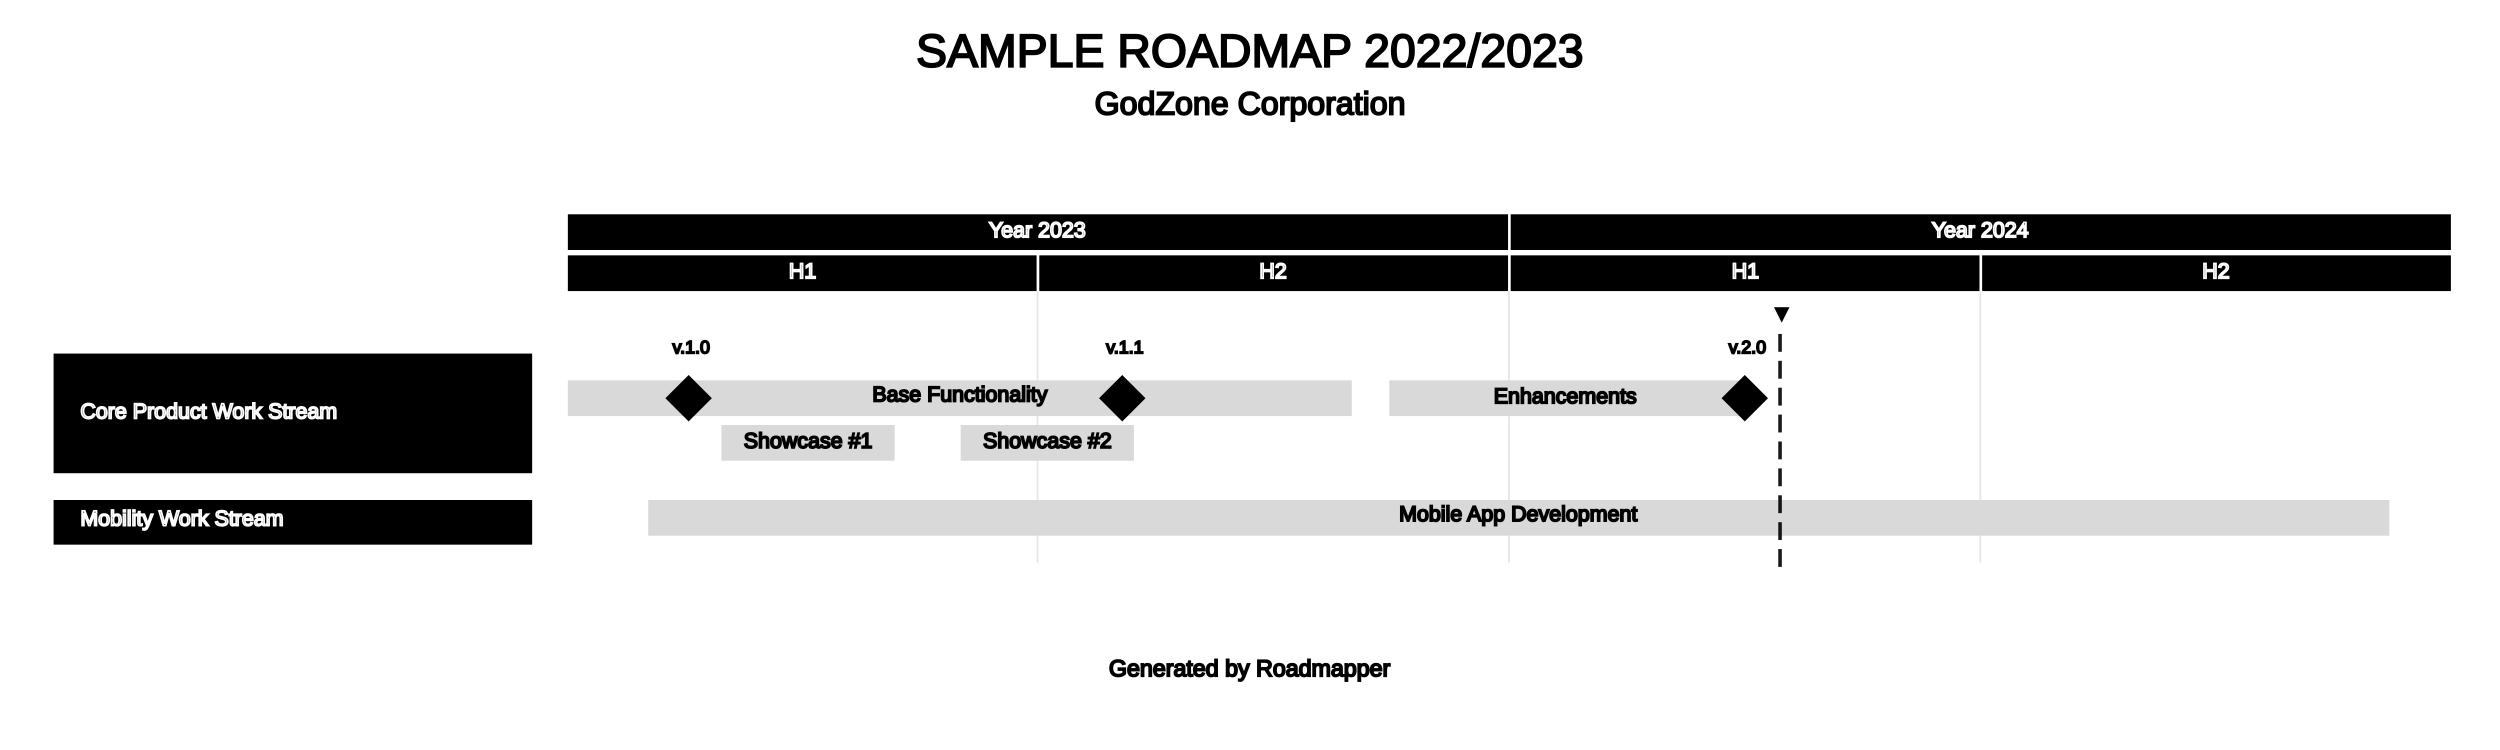
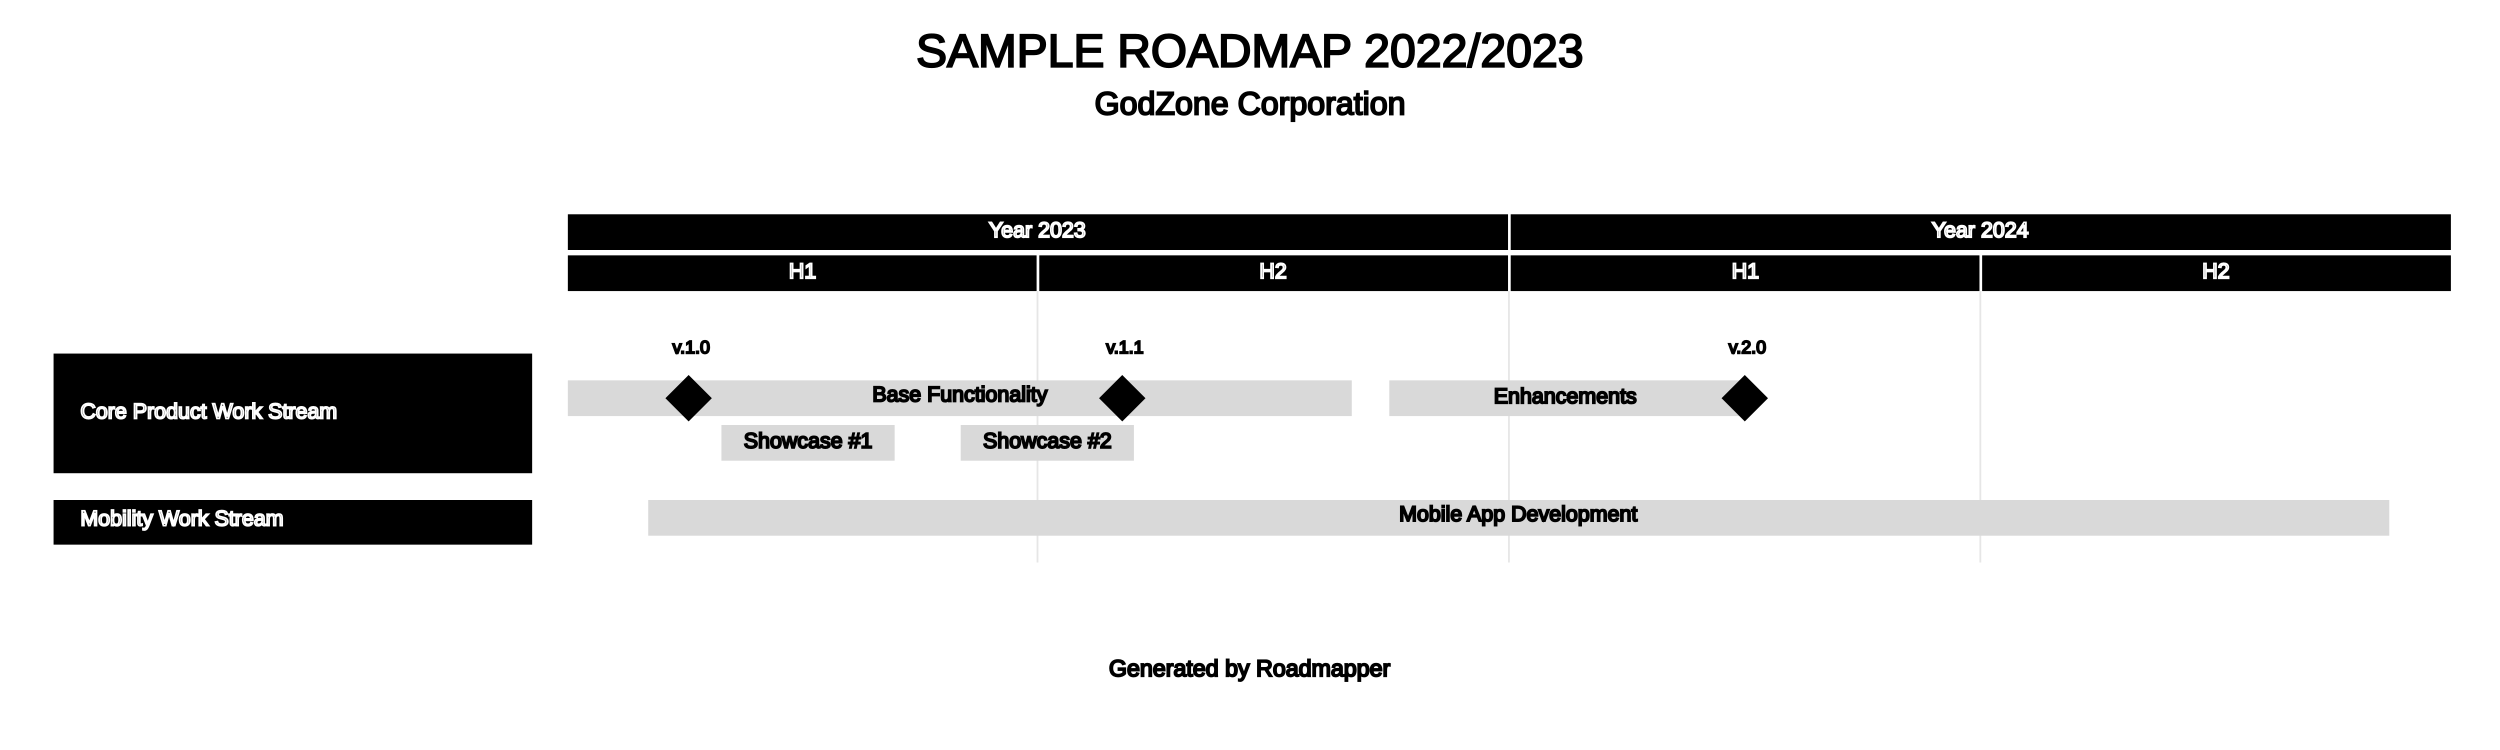
<svg xmlns="http://www.w3.org/2000/svg" width="1400" height="420" viewBox="0 0 1400 420">
  <defs>
</defs>
  <rect x="0" y="0" width="1400" height="1000" fill="#FFFFFF" />
  <text x="513.0" y="30" font-size="26" text-anchor="start" dominant-baseline="middle" font-family="Arial" stroke="#000000">SAMPLE ROADMAP 2022/2023</text>
  <text x="613.0" y="59" font-size="18" text-anchor="start" dominant-baseline="middle" font-family="Arial" stroke="#000000">GodZone Corporation</text>
  <rect x="318.0" y="120" width="526.5" height="20" fill="#000000" />
  <text x="553.75" y="124.5" font-size="12" stroke="#FFFFFF" text-anchor="start" dominant-baseline="hanging" font-family="Arial">Year 2023</text>
  <rect x="846.0" y="120" width="526.5" height="20" fill="#000000" />
  <text x="1081.75" y="124.5" font-size="12" stroke="#FFFFFF" text-anchor="start" dominant-baseline="hanging" font-family="Arial">Year 2024</text>
  <rect x="318.0" y="143" width="262.5" height="20" fill="#000000" />
  <text x="441.75" y="147.5" font-size="12" stroke="#FFFFFF" text-anchor="start" dominant-baseline="hanging" font-family="Arial">H1</text>
  <rect x="582.0" y="143" width="262.5" height="20" fill="#000000" />
  <text x="705.25" y="147.5" font-size="12" stroke="#FFFFFF" text-anchor="start" dominant-baseline="hanging" font-family="Arial">H2</text>
  <rect x="846.0" y="143" width="262.5" height="20" fill="#000000" />
  <text x="969.75" y="147.5" font-size="12" stroke="#FFFFFF" text-anchor="start" dominant-baseline="hanging" font-family="Arial">H1</text>
  <rect x="1110.0" y="143" width="262.5" height="20" fill="#000000" />
  <text x="1233.25" y="147.5" font-size="12" stroke="#FFFFFF" text-anchor="start" dominant-baseline="hanging" font-family="Arial">H2</text>
  <path d="M581.0,163 L581.0,315" stroke="#e6e6e6" stroke-opacity="50" stroke-width="1" />
  <path d="M845.0,163 L845.0,315" stroke="#e6e6e6" stroke-opacity="50" stroke-width="1" />
  <path d="M1109.0,163 L1109.0,315" stroke="#e6e6e6" stroke-opacity="50" stroke-width="1" />
  <rect x="30" y="198" width="268.0" height="67" fill="#000000" />
  <text x="45" y="226.0" font-size="12" stroke="#FFFFFF" text-anchor="start" dominant-baseline="hanging" font-family="Arial">Core Product Work Stream</text>
  <rect x="318" y="213" width="439" height="20" fill="#D9D9D9" />
  <rect x="778" y="213" width="197" height="20" fill="#D9D9D9" />
  <path d="M977.075,210 L990.075,223.0 L977.075,236 L964.075,223.0" fill="#000000" />
  <text x="968.075" y="195" font-size="10" text-anchor="start" dominant-baseline="middle" font-family="Arial" stroke="#000000">v.2.0</text>
  <text x="836.5" y="217.5" font-size="12" stroke="#000000" text-anchor="start" dominant-baseline="hanging" font-family="Arial">Enhancements</text>
  <path d="M385.625,210 L398.625,223.0 L385.625,236 L372.625,223.0" fill="#000000" />
  <text x="376.625" y="195" font-size="10" text-anchor="start" dominant-baseline="middle" font-family="Arial" stroke="#000000">v.1.0</text>
  <path d="M628.467,210 L641.467,223.0 L628.467,236 L615.467,223.0" fill="#000000" />
  <text x="619.467" y="195" font-size="10" text-anchor="start" dominant-baseline="middle" font-family="Arial" stroke="#000000">v.1.1</text>
  <text x="488.5" y="216.5" font-size="12" stroke="#000000" text-anchor="start" dominant-baseline="hanging" font-family="Arial">Base Functionality</text>
  <rect x="404" y="238" width="97" height="20" fill="#D9D9D9" />
  <rect x="538" y="238" width="97" height="20" fill="#D9D9D9" />
  <text x="550.5" y="242.5" font-size="12" stroke="#000000" text-anchor="start" dominant-baseline="hanging" font-family="Arial">Showcase #2</text>
  <text x="416.5" y="242.5" font-size="12" stroke="#000000" text-anchor="start" dominant-baseline="hanging" font-family="Arial">Showcase #1</text>
  <rect x="30" y="280" width="268.0" height="25" fill="#000000" />
  <text x="45" y="286.0" font-size="12" stroke="#FFFFFF" text-anchor="start" dominant-baseline="hanging" font-family="Arial">Mobility Work Stream</text>
  <rect x="363" y="280" width="975" height="20" fill="#D9D9D9" />
  <text x="783.5" y="283.5" font-size="12" stroke="#000000" text-anchor="start" dominant-baseline="hanging" font-family="Arial">Mobile App Development</text>
-   <text x="991.829" y="176" font-size="12" text-anchor="start" dominant-baseline="middle" font-family="Arial" stroke="#000000">▼</text>
-   <path d="M996.829,187.0 L996.829,197.0" stroke="#000000" stroke-opacity="0.9" stroke-width="2" />
-   <path d="M996.829,202.059 L996.829,212.059" stroke="#000000" stroke-opacity="0.9" stroke-width="2" />
-   <path d="M996.829,217.118 L996.829,227.118" stroke="#000000" stroke-opacity="0.9" stroke-width="2" />
-   <path d="M996.829,232.176 L996.829,242.176" stroke="#000000" stroke-opacity="0.9" stroke-width="2" />
-   <path d="M996.829,247.235 L996.829,257.235" stroke="#000000" stroke-opacity="0.9" stroke-width="2" />
-   <path d="M996.829,262.294 L996.829,272.294" stroke="#000000" stroke-opacity="0.9" stroke-width="2" />
-   <path d="M996.829,277.353 L996.829,287.353" stroke="#000000" stroke-opacity="0.9" stroke-width="2" />
-   <path d="M996.829,292.412 L996.829,302.412" stroke="#000000" stroke-opacity="0.9" stroke-width="2" />
-   <path d="M996.829,307.471 L996.829,317.471" stroke="#000000" stroke-opacity="0.9" stroke-width="2" />
  <text x="621.0" y="375" font-size="13" text-anchor="start" dominant-baseline="middle" font-family="Arial" stroke="#000000">Generated by Roadmapper</text>
</svg>
